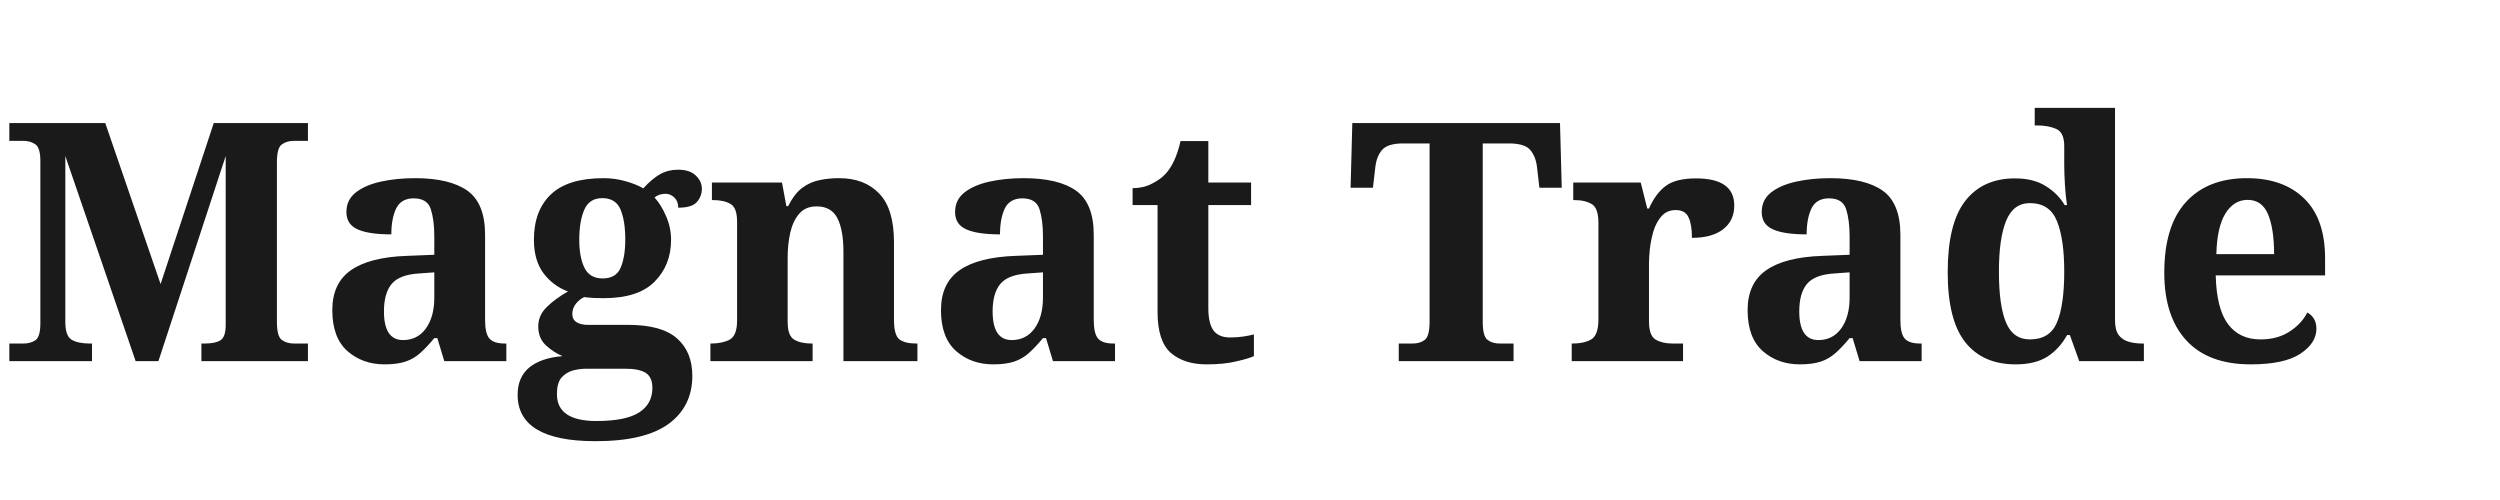
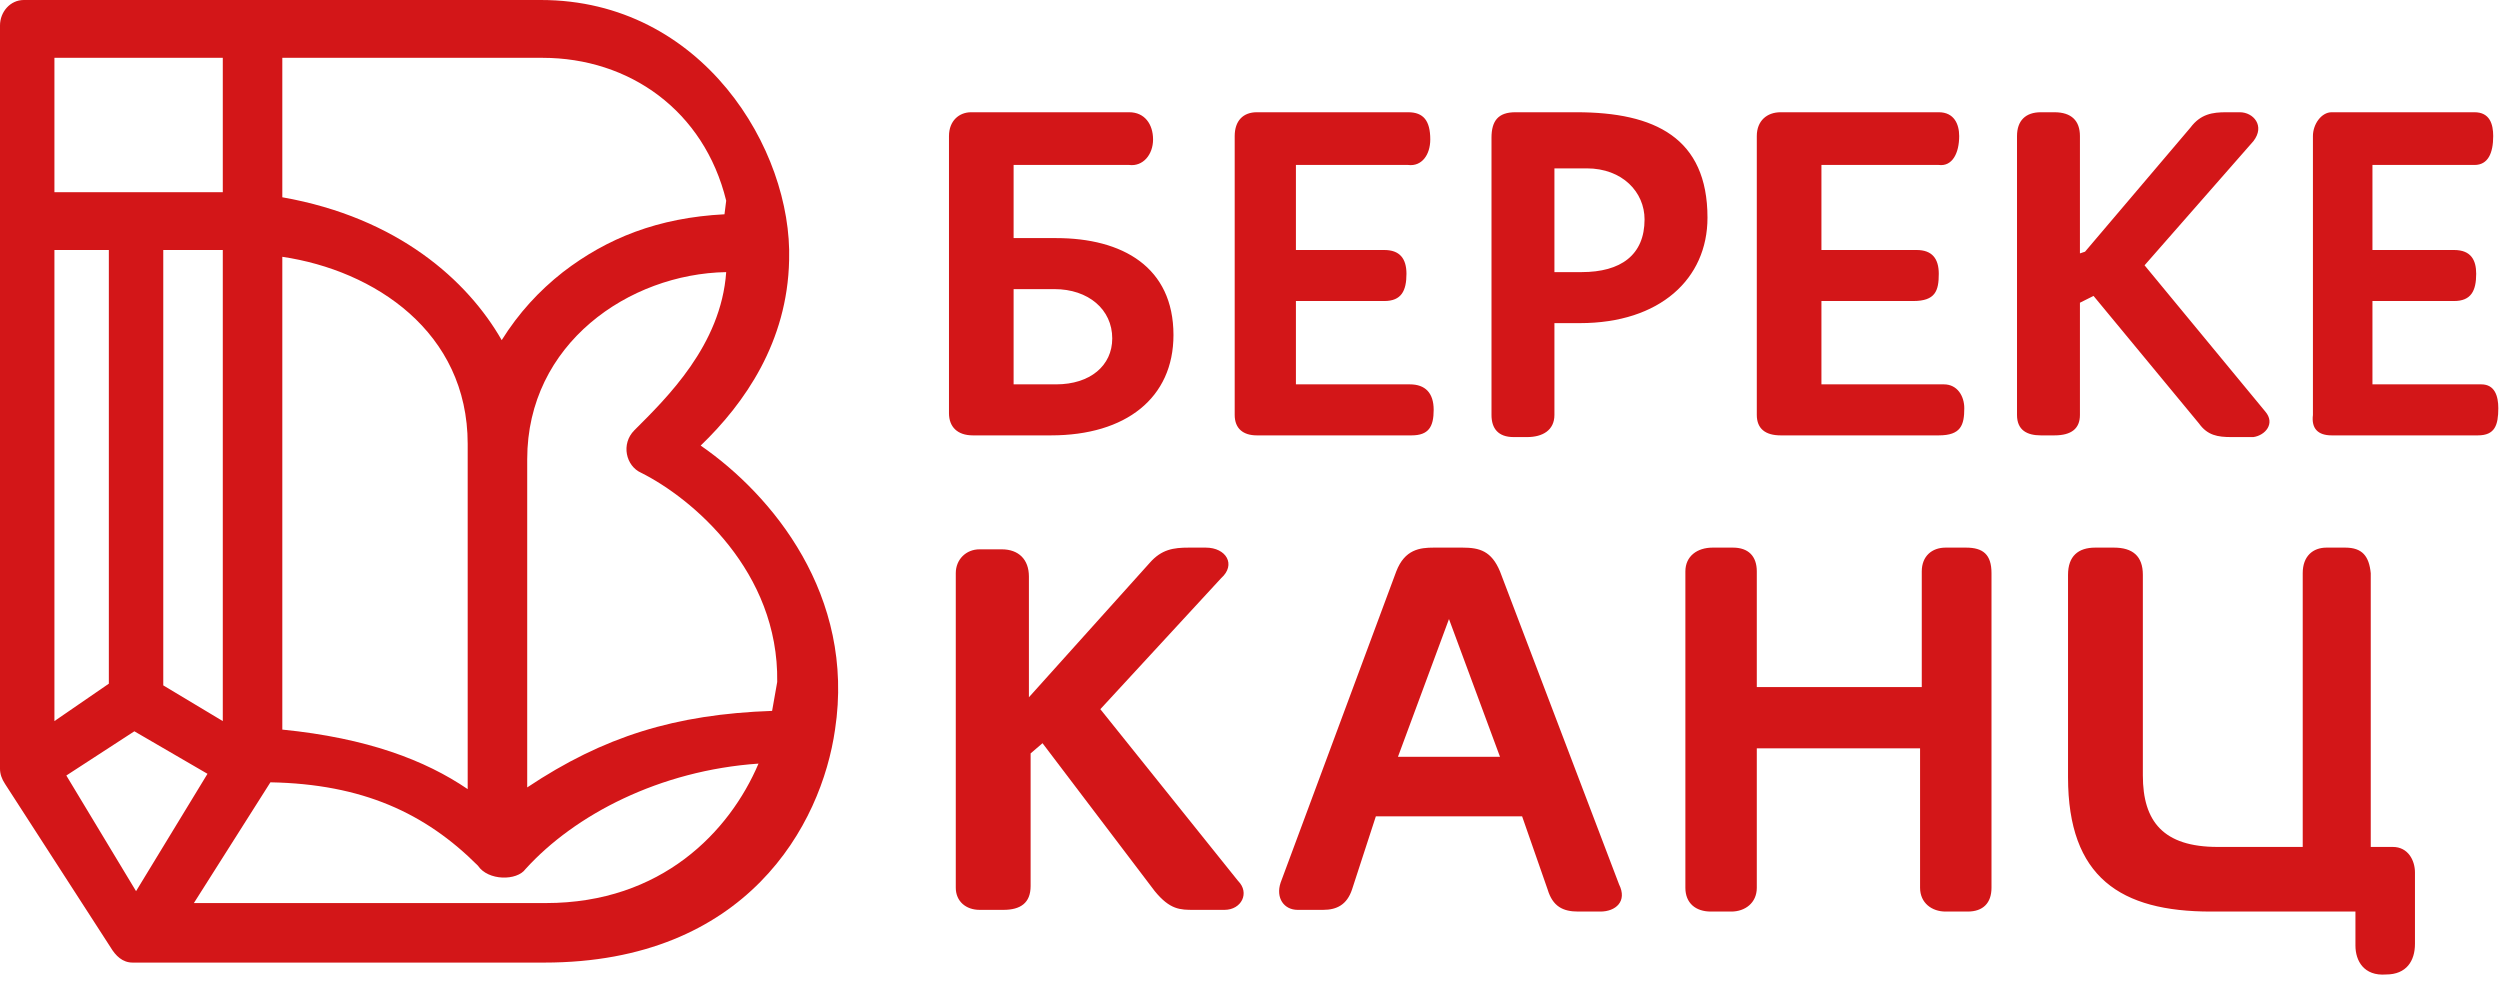
- <svg xmlns="http://www.w3.org/2000/svg" viewBox="0 0 180 36" width="180" height="36">
-   <text x="0" y="26" font-family="Georgia, serif" font-size="24" font-weight="600" fill="#1a1a1a">Magnat Trade</text>
+ <svg xmlns="http://www.w3.org/2000/svg" width="147" height="58" viewBox="0 0 147 58" fill="none">
+   <path d="M41.2 26.2C43.8 23.7 46.3 20.1 46.4 15.3C46.6 8.8 41.3 0 31.8 0H1.4C0.6 0 0 0.7 0 1.5V45.2C0 45.5 0.1 45.8 0.3 46.1L6.5 55.7C6.8 56.2 7.2 56.6 7.8 56.6H32C43.9 56.6 48.3 48.5 49.1 42.9C50.3 35 45.4 29.1 41.2 26.2ZM42.6 12.6C38.7 12.8 35.7 14 33.1 16C31.7 17.1 30.5 18.4 29.5 20C27.5 16.5 23.4 12.8 16.6 11.6V3.4H31.9C37 3.4 41.4 6.5 42.7 11.8L42.6 12.6ZM27.5 26.1V46.4C25 44.7 21.6 43.4 16.6 42.9V15.1C22 15.9 27.5 19.5 27.5 26.1ZM13.1 42.4L9.6 40.3V14.7H13.1V42.4ZM3.2 3.4H13.1V11.3H3.2V3.4ZM3.2 14.7H6.4V40.2L3.2 42.4V14.7ZM3.9 45.6L7.9 43L12.2 45.5L8 52.4L3.9 45.6ZM32.1 53.1H11.4L15.9 46C21.3 46.1 25 47.8 28.1 50.9C28.7 51.8 30.4 51.8 30.9 51.1C33.8 47.9 38.8 45.3 44.6 44.9C42.9 48.9 38.9 53.1 32.1 53.1ZM31 46.3V27C31 20.2 37 16.1 42.7 16C42.4 20.3 39.2 23.4 37.3 25.3C36.5 26.1 36.8 27.4 37.7 27.8C40.7 29.3 45.8 33.6 45.7 40.1L45.4 41.8C39.7 42 35.5 43.3 31 46.3Z" fill="#D31618" />
+   <path d="M55.8 8C55.8 7.1 56.4 6.6 57.1 6.6H66.4C67.3 6.6 67.8 7.3 67.8 8.2C67.8 9.1 67.2 9.8 66.4 9.7H59.6V14H62.1C66 14 69 15.7 69 19.7C69 23.4 66.2 25.6 61.8 25.6H57.2C56.3 25.6 55.8 25.1 55.8 24.3V8ZM59.6 22.6H62.1C64.1 22.6 65.4 21.5 65.4 19.9C65.4 18.2 64 17 62 17H59.6V22.6ZM72.6 8C72.6 7.1 73.1 6.6 73.9 6.6H82.8C83.7 6.6 84.1 7.1 84.1 8.2C84.1 9.1 83.6 9.8 82.8 9.7H76.2V14.7H81.4C82.3 14.7 82.7 15.2 82.7 16.1C82.7 17.1 82.4 17.7 81.4 17.7H76.2V22.6H82.9C83.8 22.6 84.3 23.1 84.3 24.1C84.3 25.1 84 25.6 83 25.6H73.9C73.1 25.6 72.6 25.2 72.6 24.4V8ZM87.7 8.1C87.7 7.1 88.1 6.6 89.1 6.6H92.7C97.3 6.6 100.4 8.1 100.4 12.8C100.4 16.4 97.6 19 92.9 19H91.4V24.4C91.4 25.3 90.7 25.7 89.8 25.7H89C88.1 25.7 87.7 25.2 87.7 24.4V8.1ZM91.4 16H93C95.3 16 96.7 15 96.7 12.9C96.7 11.3 95.4 9.9 93.3 9.9H91.4V16ZM103.3 8C103.3 7.1 103.9 6.6 104.7 6.6H114C114.9 6.6 115.2 7.3 115.2 8C115.2 9 114.8 9.8 114 9.7H107.1V14.7H112.7C113.6 14.7 114 15.2 114 16.1C114 17.1 113.8 17.7 112.5 17.7H107.1V22.6H114.3C115.1 22.6 115.5 23.3 115.5 24C115.5 25 115.3 25.6 114 25.6H104.7C103.8 25.6 103.3 25.2 103.3 24.4V8ZM118.6 8C118.6 7.1 119.1 6.6 120 6.6H120.8C121.8 6.6 122.3 7.1 122.3 8V14.9L122.6 14.8L128.8 7.5C129.4 6.7 130.1 6.6 130.9 6.6H131.7C132.5 6.6 133.2 7.4 132.5 8.3L126.1 15.6L133.2 24.2C133.8 24.9 133.2 25.6 132.5 25.7H131.2C130.4 25.7 129.8 25.6 129.3 24.9L123.1 17.4L122.3 17.8V24.4C122.3 25.2 121.8 25.6 120.8 25.6H120C119.2 25.6 118.6 25.3 118.6 24.4V8ZM136.1 6.6H145.5C146.4 6.6 146.6 7.3 146.6 8C146.6 9 146.3 9.7 145.5 9.7H139.5V14.7H144.3C145.3 14.7 145.6 15.3 145.6 16.1C145.6 17.1 145.3 17.7 144.3 17.7H139.5V22.6H145.9C146.7 22.6 146.9 23.3 146.9 24C146.9 25 146.7 25.6 145.7 25.6H137.1C136.3 25.6 135.9 25.2 136 24.4V8C136 7.3 136.5 6.6 137.1 6.6H136.1Z" fill="#D31618" />
+   <path d="M56.2 33.7C56.2 32.9 56.8 32.3 57.6 32.3H58.9C59.9 32.3 60.5 32.9 60.5 33.9V41L67.6 33.1C68.3 32.3 69 32.2 69.9 32.2H70.9C72.1 32.2 72.7 33.2 71.8 34L64.7 41.7L72.8 51.8C73.5 52.5 73 53.5 72 53.5H70.2C69.4 53.5 68.8 53.5 67.9 52.4L61.3 43.7L60.6 44.3V52.1C60.6 53.1 60 53.5 59 53.5H57.6C56.8 53.5 56.2 53 56.2 52.2V33.7ZM82.1 33.6C82.6 32.3 83.5 32.2 84.3 32.2H86C87 32.2 87.7 32.4 88.2 33.6L95.2 52C95.7 53 95 53.6 94.1 53.6H92.8C91.9 53.6 91.3 53.3 91 52.3L89.5 48H80.9L79.5 52.3C79.2 53.2 78.6 53.5 77.8 53.5H76.3C75.5 53.5 75 52.8 75.3 51.9L82.1 33.6ZM88.2 44.5L85.2 36.4L82.2 44.5H88.2ZM99.1 33.6C99.1 32.7 99.8 32.2 100.7 32.2H101.9C102.8 32.2 103.3 32.7 103.3 33.6V40.4H113V33.6C113 32.7 113.6 32.2 114.4 32.2H115.6C116.6 32.2 117.1 32.6 117.1 33.7V52.2C117.1 53.1 116.6 53.6 115.7 53.6H114.4C113.6 53.6 112.9 53.1 112.9 52.2V44H103.3V52.2C103.3 53.1 102.6 53.6 101.8 53.6H100.6C99.7 53.6 99.1 53.1 99.1 52.2V33.6ZM121.6 33.8C121.6 32.7 122.2 32.2 123.2 32.2H124.3C125.4 32.2 126 32.7 126 33.8V45.6C126 48.3 127.2 49.8 130.4 49.8H135.4V33.7C135.4 32.7 136 32.2 136.8 32.2H137.9C138.9 32.2 139.3 32.7 139.4 33.7V49.8H140.7C141.6 49.8 142 50.6 142 51.3V55.5C142 56.5 141.5 57.3 140.3 57.3C139 57.4 138.5 56.5 138.5 55.6V53.6H130C124.7 53.6 121.6 51.6 121.6 45.7V33.8Z" fill="#D31618" />
</svg>
